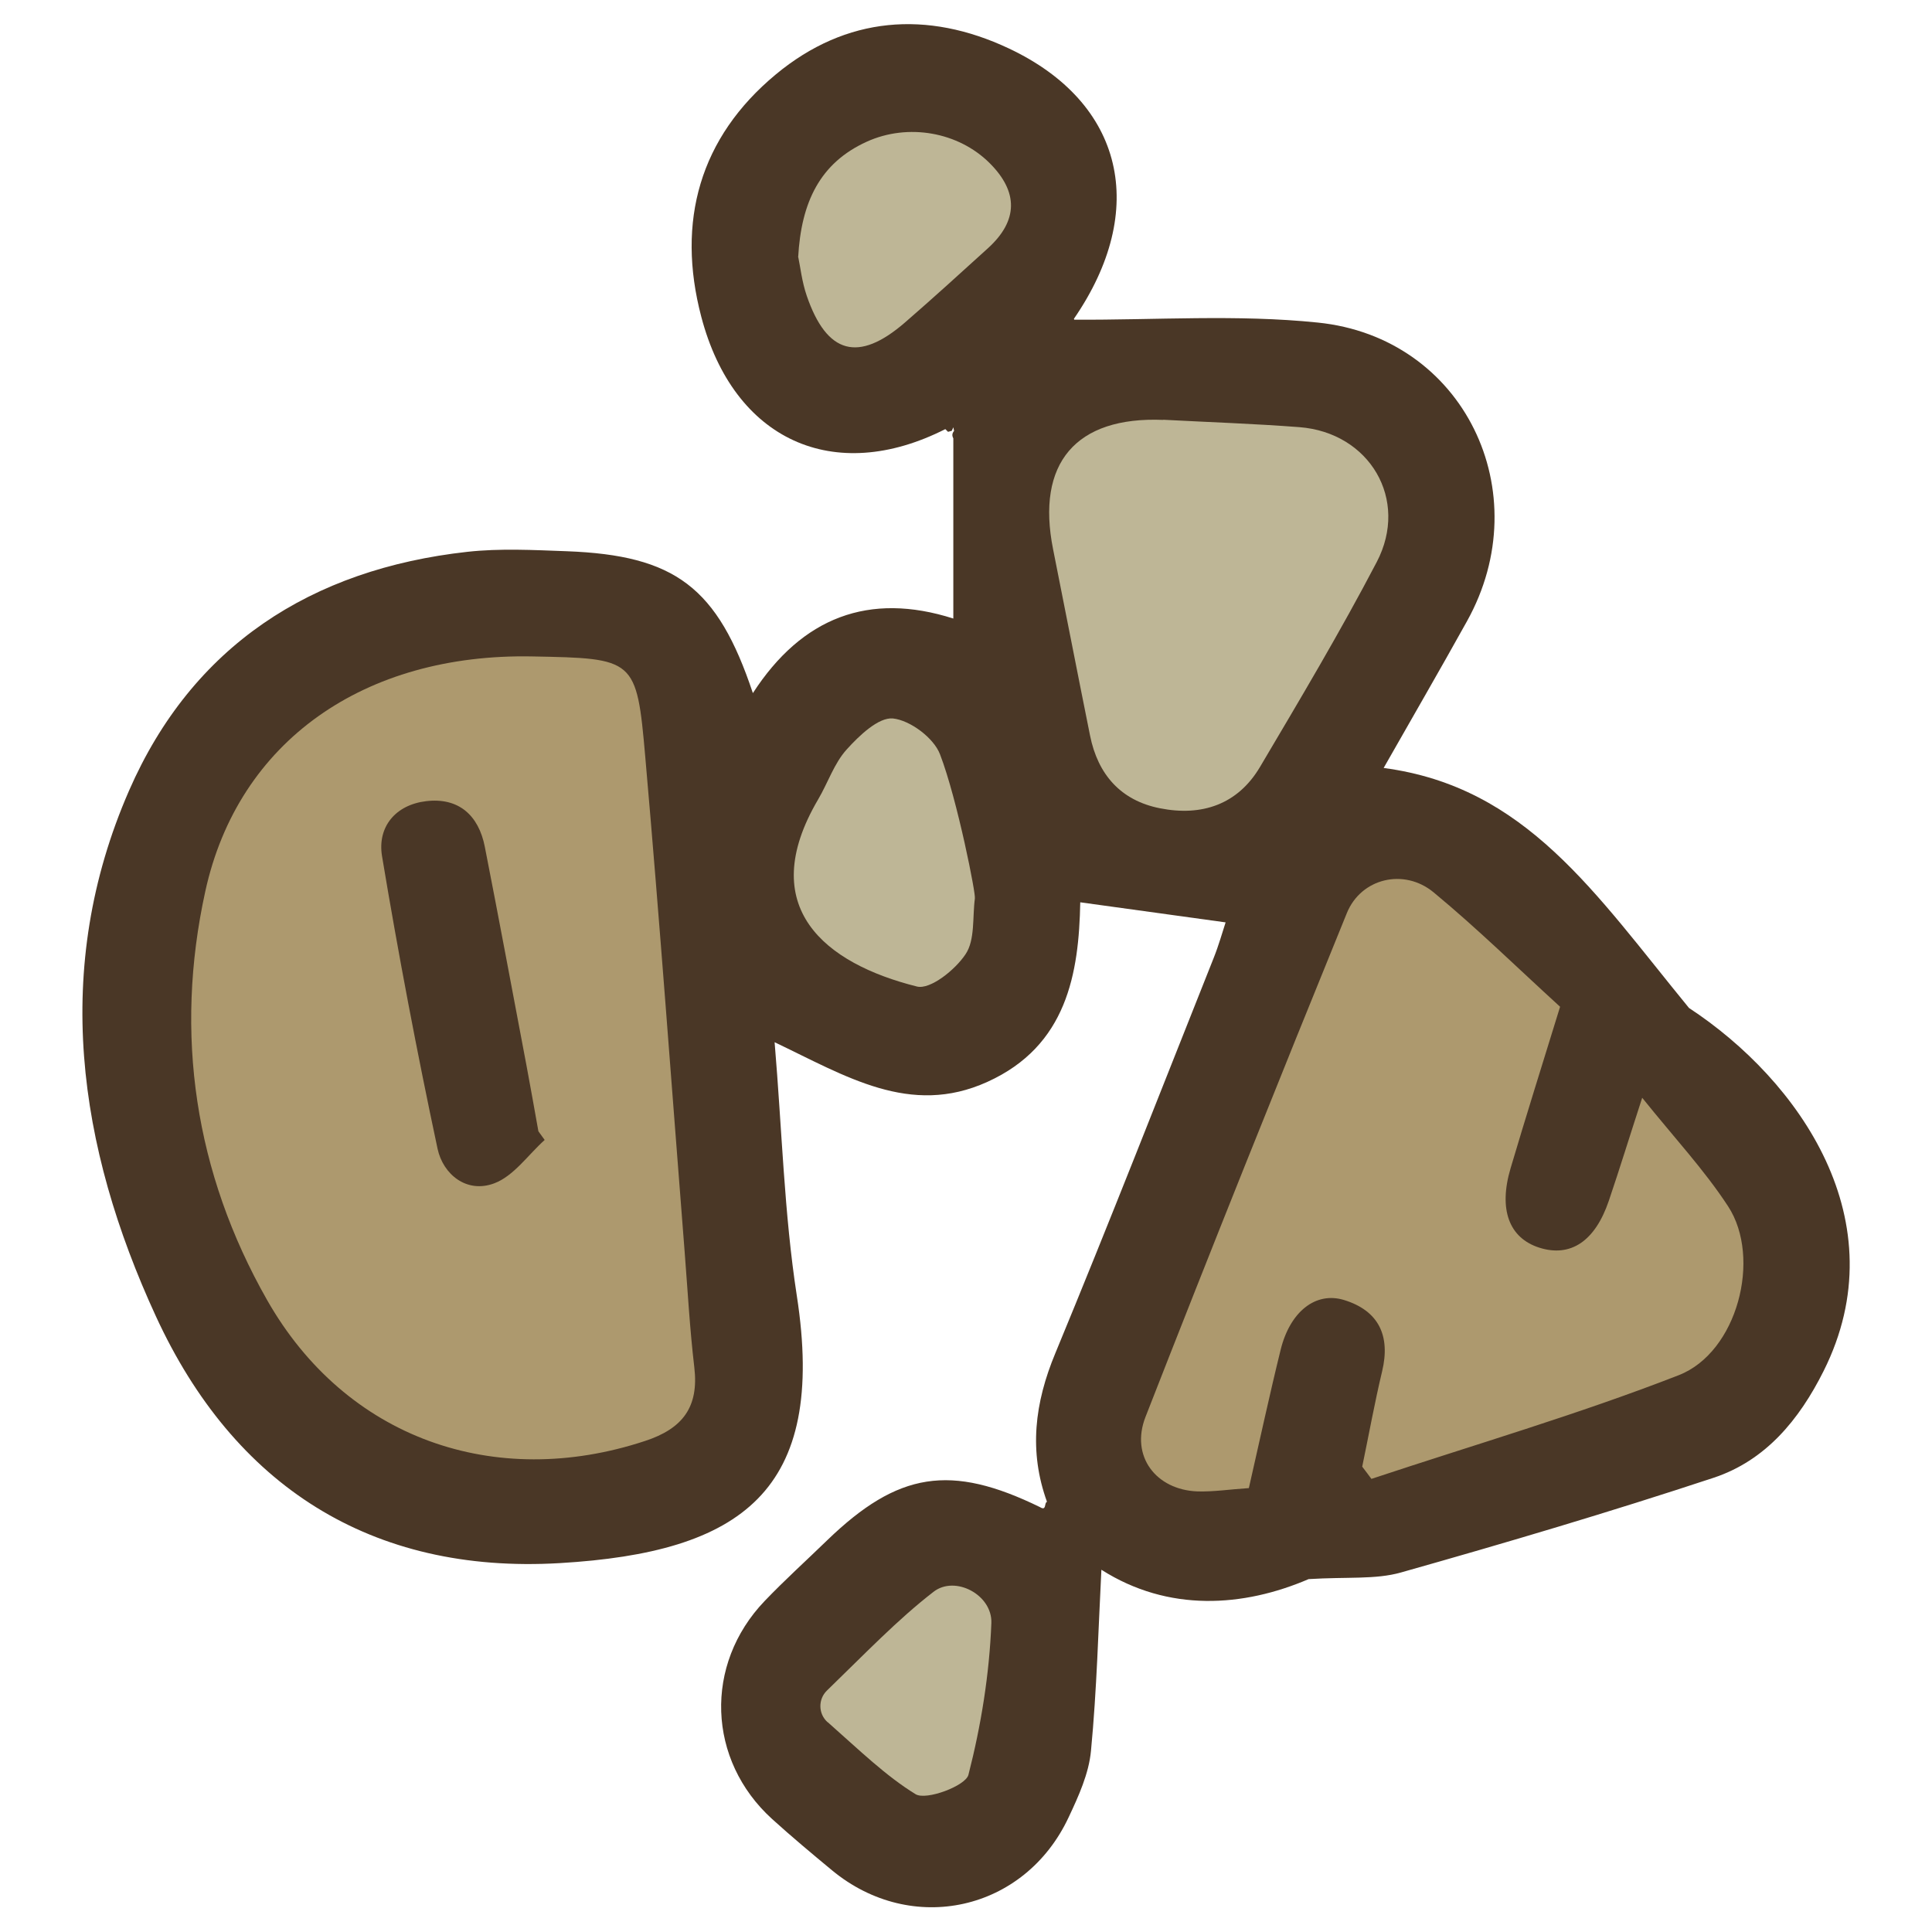
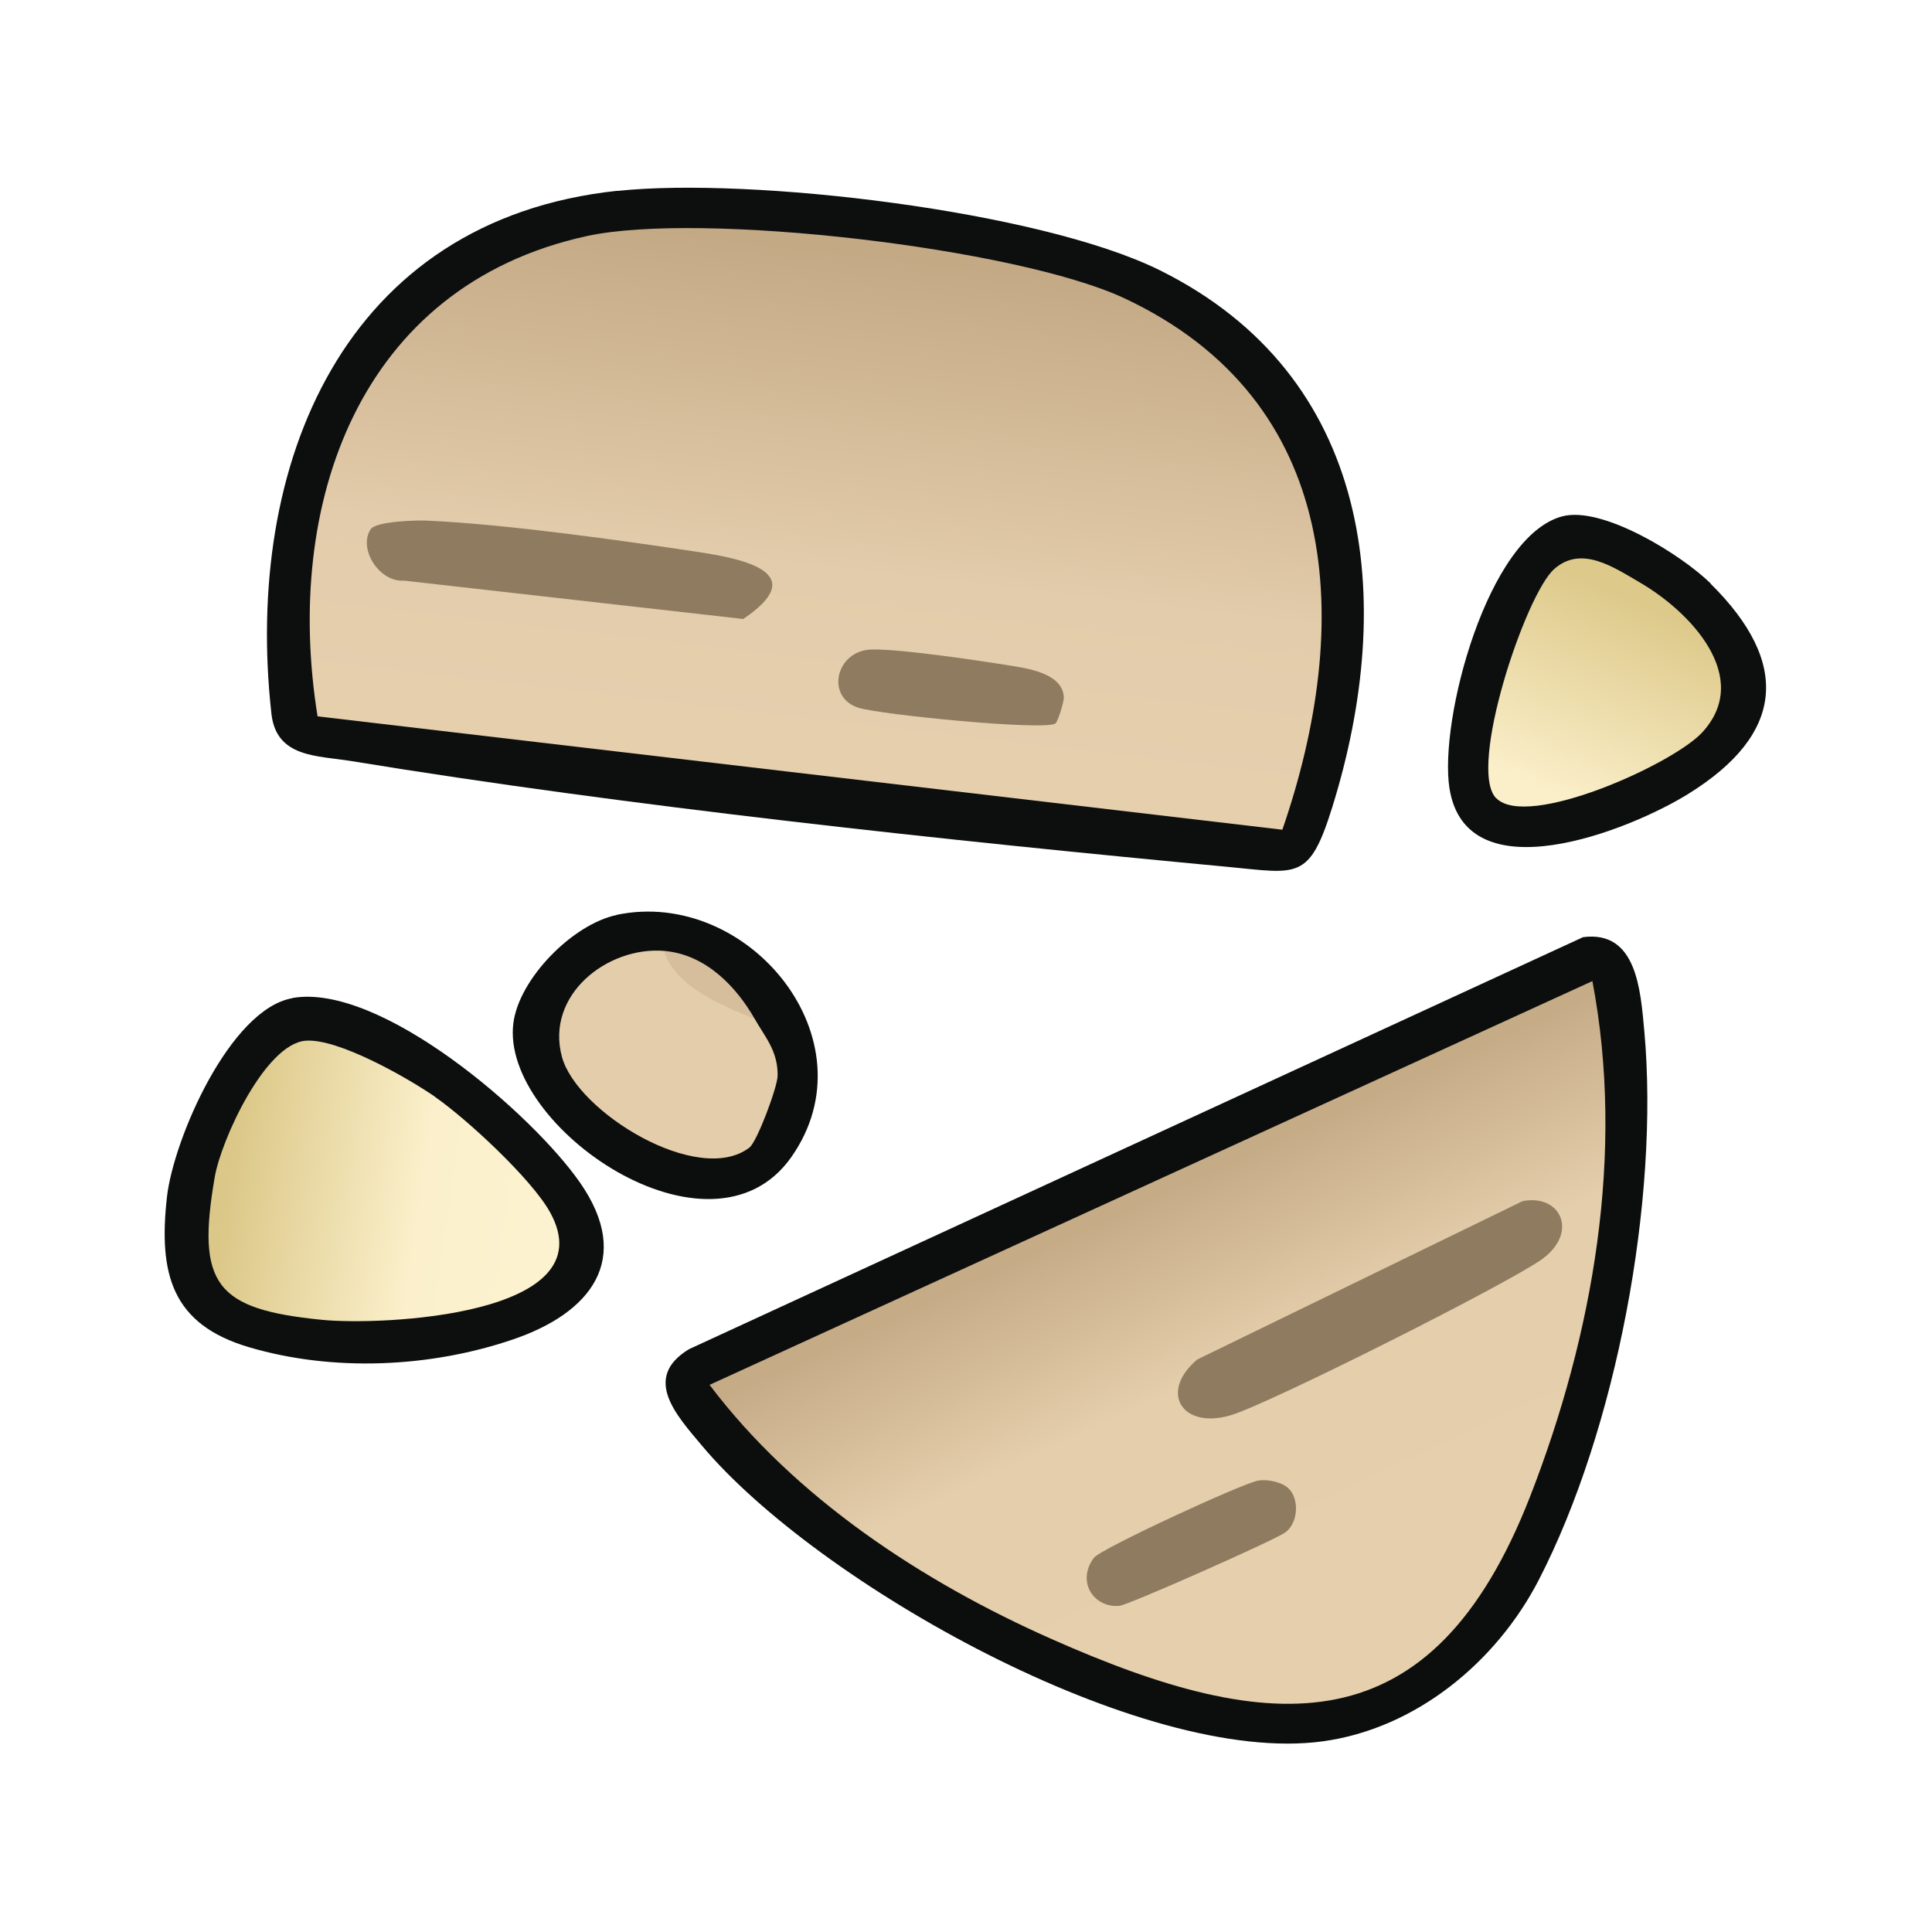
<svg xmlns="http://www.w3.org/2000/svg" data-name="fill_sugarbeetcut" viewBox="0 0 128 128">
-   <path d="M69.37 99.51c-1.22-3.36-.82-6.57.55-9.86 3.6-8.7 7.02-17.47 10.5-26.21.33-.83.57-1.69.78-2.33l-9.63-1.33c-.09 4.69-.87 9.51-6.16 11.9-5.12 2.32-9.38-.39-14.09-2.63.49 5.79.63 11.34 1.47 16.79 2.01 12.97-3.68 17.01-15.7 17.72-12.51.74-21.6-5.14-26.76-16.35-5.18-11.24-6.92-23.06-1.78-34.83 4.19-9.59 12.06-14.67 22.41-15.82 2.17-.24 4.39-.12 6.58-.04 7.2.27 10 2.39 12.34 9.4 3.26-5.03 7.7-6.72 13.28-4.94V29.04c-.1-.18-.08-.34.05-.49l-.05-.24-.1.23-.25.07-.18-.18c-7.38 3.74-14.02.74-16.17-7.45-1.66-6.31-.1-11.87 4.94-16.05C56.05 1.07 61.43.66 66.84 3.21c7.64 3.6 9.27 10.7 4.31 17.91l.02.06c5.38.03 10.8-.36 16.13.19 9.68.98 14.65 11.24 9.89 19.79-1.81 3.26-3.68 6.48-5.52 9.72 9.43 1.25 13.98 8.27 20.23 15.9 7.31 4.8 13.88 14.14 8.92 24.05-1.62 3.24-3.85 5.94-7.3 7.08-6.84 2.26-13.76 4.31-20.7 6.27-1.69.48-3.56.28-6.12.44-4.31 1.85-9.28 2.21-13.73-.62-.2 3.85-.3 7.94-.69 12-.14 1.5-.82 3-1.48 4.4-2.91 6.22-10.4 7.88-15.68 3.51-1.34-1.11-2.68-2.23-3.96-3.39-4.31-3.91-4.53-10.24-.5-14.45 1.33-1.39 2.76-2.68 4.14-4.02 4.7-4.54 8.18-5.09 14.1-2.2.45.28.27-.28.46-.35Z" style="fill:#4a3726;stroke-width:0" />
-   <path d="M35.25 43.49c6.81.13 6.93.12 7.5 6.65.96 10.93 1.75 21.87 2.61 32.8.2 2.55.34 5.11.64 7.65.31 2.62-.76 4.06-3.27 4.88-9.95 3.28-19.82-.16-25.04-9.35-4.78-8.41-6.16-17.61-4.09-27.06 2.18-9.98 10.56-15.78 21.66-15.57Zm68.11 23.21c-1.2 3.89-2.27 7.29-3.28 10.7-.81 2.73-.1 4.62 1.9 5.26 2.07.66 3.7-.42 4.61-3.11.72-2.12 1.38-4.27 2.21-6.82 2.1 2.62 4.11 4.77 5.69 7.19 2.24 3.43.61 9.68-3.27 11.19-6.67 2.6-13.56 4.61-20.36 6.87-.2-.27-.4-.54-.61-.81.44-2.11.82-4.23 1.32-6.32.56-2.35-.22-4.01-2.52-4.72-1.89-.58-3.58.78-4.2 3.28-.74 3-1.39 6.03-2.11 9.18-1.24.08-2.32.25-3.4.22-2.76-.1-4.46-2.34-3.45-4.93 4.36-11.16 8.82-22.28 13.34-33.38.94-2.32 3.79-3 5.75-1.38 2.88 2.38 5.55 5 8.38 7.58" style="fill:#ad996e;stroke-width:0" />
-   <path d="M77.07 27.81c3.01.16 6.02.26 9.02.49 4.65.36 7.29 4.8 5.12 8.94-2.41 4.61-5.08 9.09-7.73 13.57-1.48 2.5-3.87 3.29-6.63 2.74-2.59-.51-4.11-2.23-4.63-4.81-.83-4.12-1.63-8.24-2.45-12.35-1.14-5.7 1.5-8.81 7.3-8.57Zm-12.48 31.7c-.17 1.26.02 2.76-.62 3.71-.68 1.03-2.34 2.36-3.22 2.14-6.08-1.52-10.75-5.24-6.55-12.39.65-1.1 1.06-2.39 1.89-3.31s2.11-2.15 3.07-2.06c1.14.12 2.71 1.29 3.12 2.38 1.16 3.02 2.42 9.47 2.3 9.52ZM52.88 17.05c.2-3.65 1.44-6.25 4.54-7.66 2.75-1.25 6.08-.64 8.14 1.41 1.92 1.91 1.9 3.82-.1 5.64-1.83 1.66-3.65 3.32-5.52 4.94-3.07 2.65-5.16 2.09-6.49-1.78-.32-.93-.43-1.94-.56-2.55Zm1.95 97.05c-.62-.55-.64-1.52-.04-2.1 2.56-2.48 4.67-4.69 7.06-6.54 1.43-1.11 3.9.2 3.83 2.07-.13 3.38-.68 6.79-1.52 10.06-.19.73-2.8 1.71-3.5 1.28-1.97-1.21-3.66-2.86-5.82-4.77Z" style="fill:#beb696;stroke-width:0" />
-   <path d="M36.08 75.53c-1.1.99-2.05 2.39-3.34 2.87-1.81.68-3.38-.58-3.75-2.29-1.37-6.43-2.6-12.9-3.68-19.39-.32-1.94.9-3.4 2.92-3.64 2.15-.26 3.48.93 3.89 3.02.95 4.84 1.85 9.69 2.77 14.54.27 1.43.52 2.87.78 4.31.14.19.28.39.42.58Z" style="fill:#4a3726;stroke-width:0" />
+   <defs>
+     <linearGradient id="a" x1="-1662.25" x2="-1669.93" y1="-410.54" y2="-344.98" gradientTransform="matrix(.5 0 0 .5 888 222)" gradientUnits="userSpaceOnUse">
+       <stop offset="0" stop-color="#c4a985" />
+       <stop offset=".64" stop-color="#e3ccab" />
+       <stop offset="1" stop-color="#e6cfad" />
+     </linearGradient>
+     <linearGradient id="b" x1="-1622.8" x2="-1594.63" y1="-285.75" y2="-224.97" gradientTransform="matrix(.5 0 0 .5 888 222)" gradientUnits="userSpaceOnUse">
+       <stop offset="0" stop-color="#c6ab87" />
+       <stop offset=".37" stop-color="#e5ceac" />
+       <stop offset="1" stop-color="#e6cfad" />
+     </linearGradient>
+     <linearGradient id="c" x1="-1745.7" x2="-1705.12" y1="-289.25" y2="-283.42" gradientTransform="matrix(.5 0 0 .5 888 222)" gradientUnits="userSpaceOnUse">
+       <stop offset="0" stop-color="#dbc787" />
+       <stop offset=".63" stop-color="#fbf0cb" />
+       <stop offset="1" stop-color="#fcf2cf" />
+     </linearGradient>
+     <linearGradient id="d" x1="-1557.81" x2="-1568.93" y1="-363.76" y2="-338.07" gradientTransform="matrix(.5 0 0 .5 888 222)" gradientUnits="userSpaceOnUse">
+       <stop offset="0" stop-color="#ddc98a" />
+       <stop offset="1" stop-color="#fbefca" />
+     </linearGradient>
+   </defs>
+   <path d="M40.9 12.65c8.82-.94 27.99 1.31 35.95 5.26 14.1 7 15.71 21.8 11.41 35.59-1.52 4.87-2.28 4.37-6.94 3.93-18.49-1.74-39.75-4.01-58-7-2.3-.38-5.02-.21-5.34-3.16-1.83-16.52 4.79-32.7 22.92-34.63Z" style="fill:#0d0f0f" />
+   <path d="M104.88 62.09c3.56-.47 3.81 3.51 4.06 6.22 1.01 11.15-1.85 26.4-7 36.38-2.8 5.42-8.13 9.84-14.32 10.68-11.98 1.63-33.49-10.48-41.13-19.61-1.68-2-3.96-4.47-.85-6.37z" style="fill:#0c0e0d" />
+   <path d="M19.37 66.12c5.84-1.02 15.88 7.67 19.05 12.22 3.55 5.09.71 8.65-4.43 10.4-5.48 1.87-11.92 2.16-17.48.52-5.13-1.51-6.02-4.85-5.45-9.95.43-3.83 4.17-12.46 8.32-13.18Zm93.96-27.45c5.33 5.27 4.89 9.98-1.48 13.93-3.95 2.45-14.71 6.7-15.82-.38-.7-4.5 2.51-16.69 7.47-18.01 2.67-.71 7.91 2.55 9.84 4.45Z" style="fill:#0d0f0f" />
+   <path d="M40.86 60.61c8.72-1.82 17.04 8.29 11.56 16.06-5.34 7.57-19.27-2.04-18.41-8.87.37-2.97 3.95-6.58 6.85-7.18Z" style="fill:#0c0e0d" />
+   <path d="m84.96 54.97-63.92-7.51c-2.26-14.01 2.69-28.51 17.84-31.82 7.56-1.65 28.5.79 35.61 4.12 14.49 6.79 15.18 21.55 10.47 35.21" style="fill:url(#a)" />
+   <path d="M105.5 65c2.17 11.38.05 23.42-4.12 34.13-6.52 16.73-17.09 15.95-31.71 9.46-8.54-3.78-17.01-9.35-22.66-16.84z" style="fill:url(#b)" />
+   <path d="M28.83 72.68c2.05 1.42 6.37 5.4 7.61 7.63 3.81 6.87-11.19 7.53-15.13 7.13-7.01-.7-8.32-2.32-7.08-9.47.43-2.47 3.34-8.81 6.02-9.02 2.13-.17 6.71 2.43 8.58 3.72Z" style="fill:url(#c)" />
+   <path d="M99.12 52.88c-1.91-1.95 1.94-13.48 3.84-15.17 1.8-1.61 3.93-.14 5.7.89 3.3 1.92 7.48 6.26 4.12 9.92-1.96 2.13-11.61 6.45-13.65 4.36Z" style="fill:url(#d)" />
+   <path d="m44 63 6 4.5c.68 1.2 1.54 2.12 1.52 3.76 0 .74-1.36 4.38-1.87 4.77-3.38 2.59-11.43-2.35-12.42-6.01-1.11-4.1 3.01-7.33 6.77-7.02" style="fill:#e4cdab" />
+   <path d="M50 67.5c-2.07-.83-5.32-2.14-6-4.5 2.76.23 4.78 2.37 6 4.5" style="fill:#d6bd9b" />
+   <path d="M24.56 35.06c.34-.51 2.91-.6 3.68-.57 5.08.22 12.79 1.29 17.95 2.07 3.15.47 7.56 1.41 3.05 4.45l-22.46-2.54c-1.68.12-3.07-2.14-2.22-3.41m45.37 12.87c-.71.5-11.62-.58-13.06-1.04-2.2-.7-1.51-3.82.91-3.86 2.02-.03 7.12.74 9.35 1.1 1.25.2 3.32.59 3.35 2.1 0 .31-.4 1.59-.55 1.7m30.94 31.65c2.52-.5 3.74 2.06 1.3 3.84C100 85 84 93.05 81.52 93.77c-3.24.94-4.74-1.56-2.2-3.7zM85.38 98.62c.72.71.63 2.29-.23 2.91-.72.52-10.38 4.8-10.98 4.86-1.69.16-2.88-1.59-1.7-3.18.44-.6 9.89-4.96 10.9-5.12.62-.1 1.57.1 2.01.53" style="fill:#8f7c60" />
</svg>
